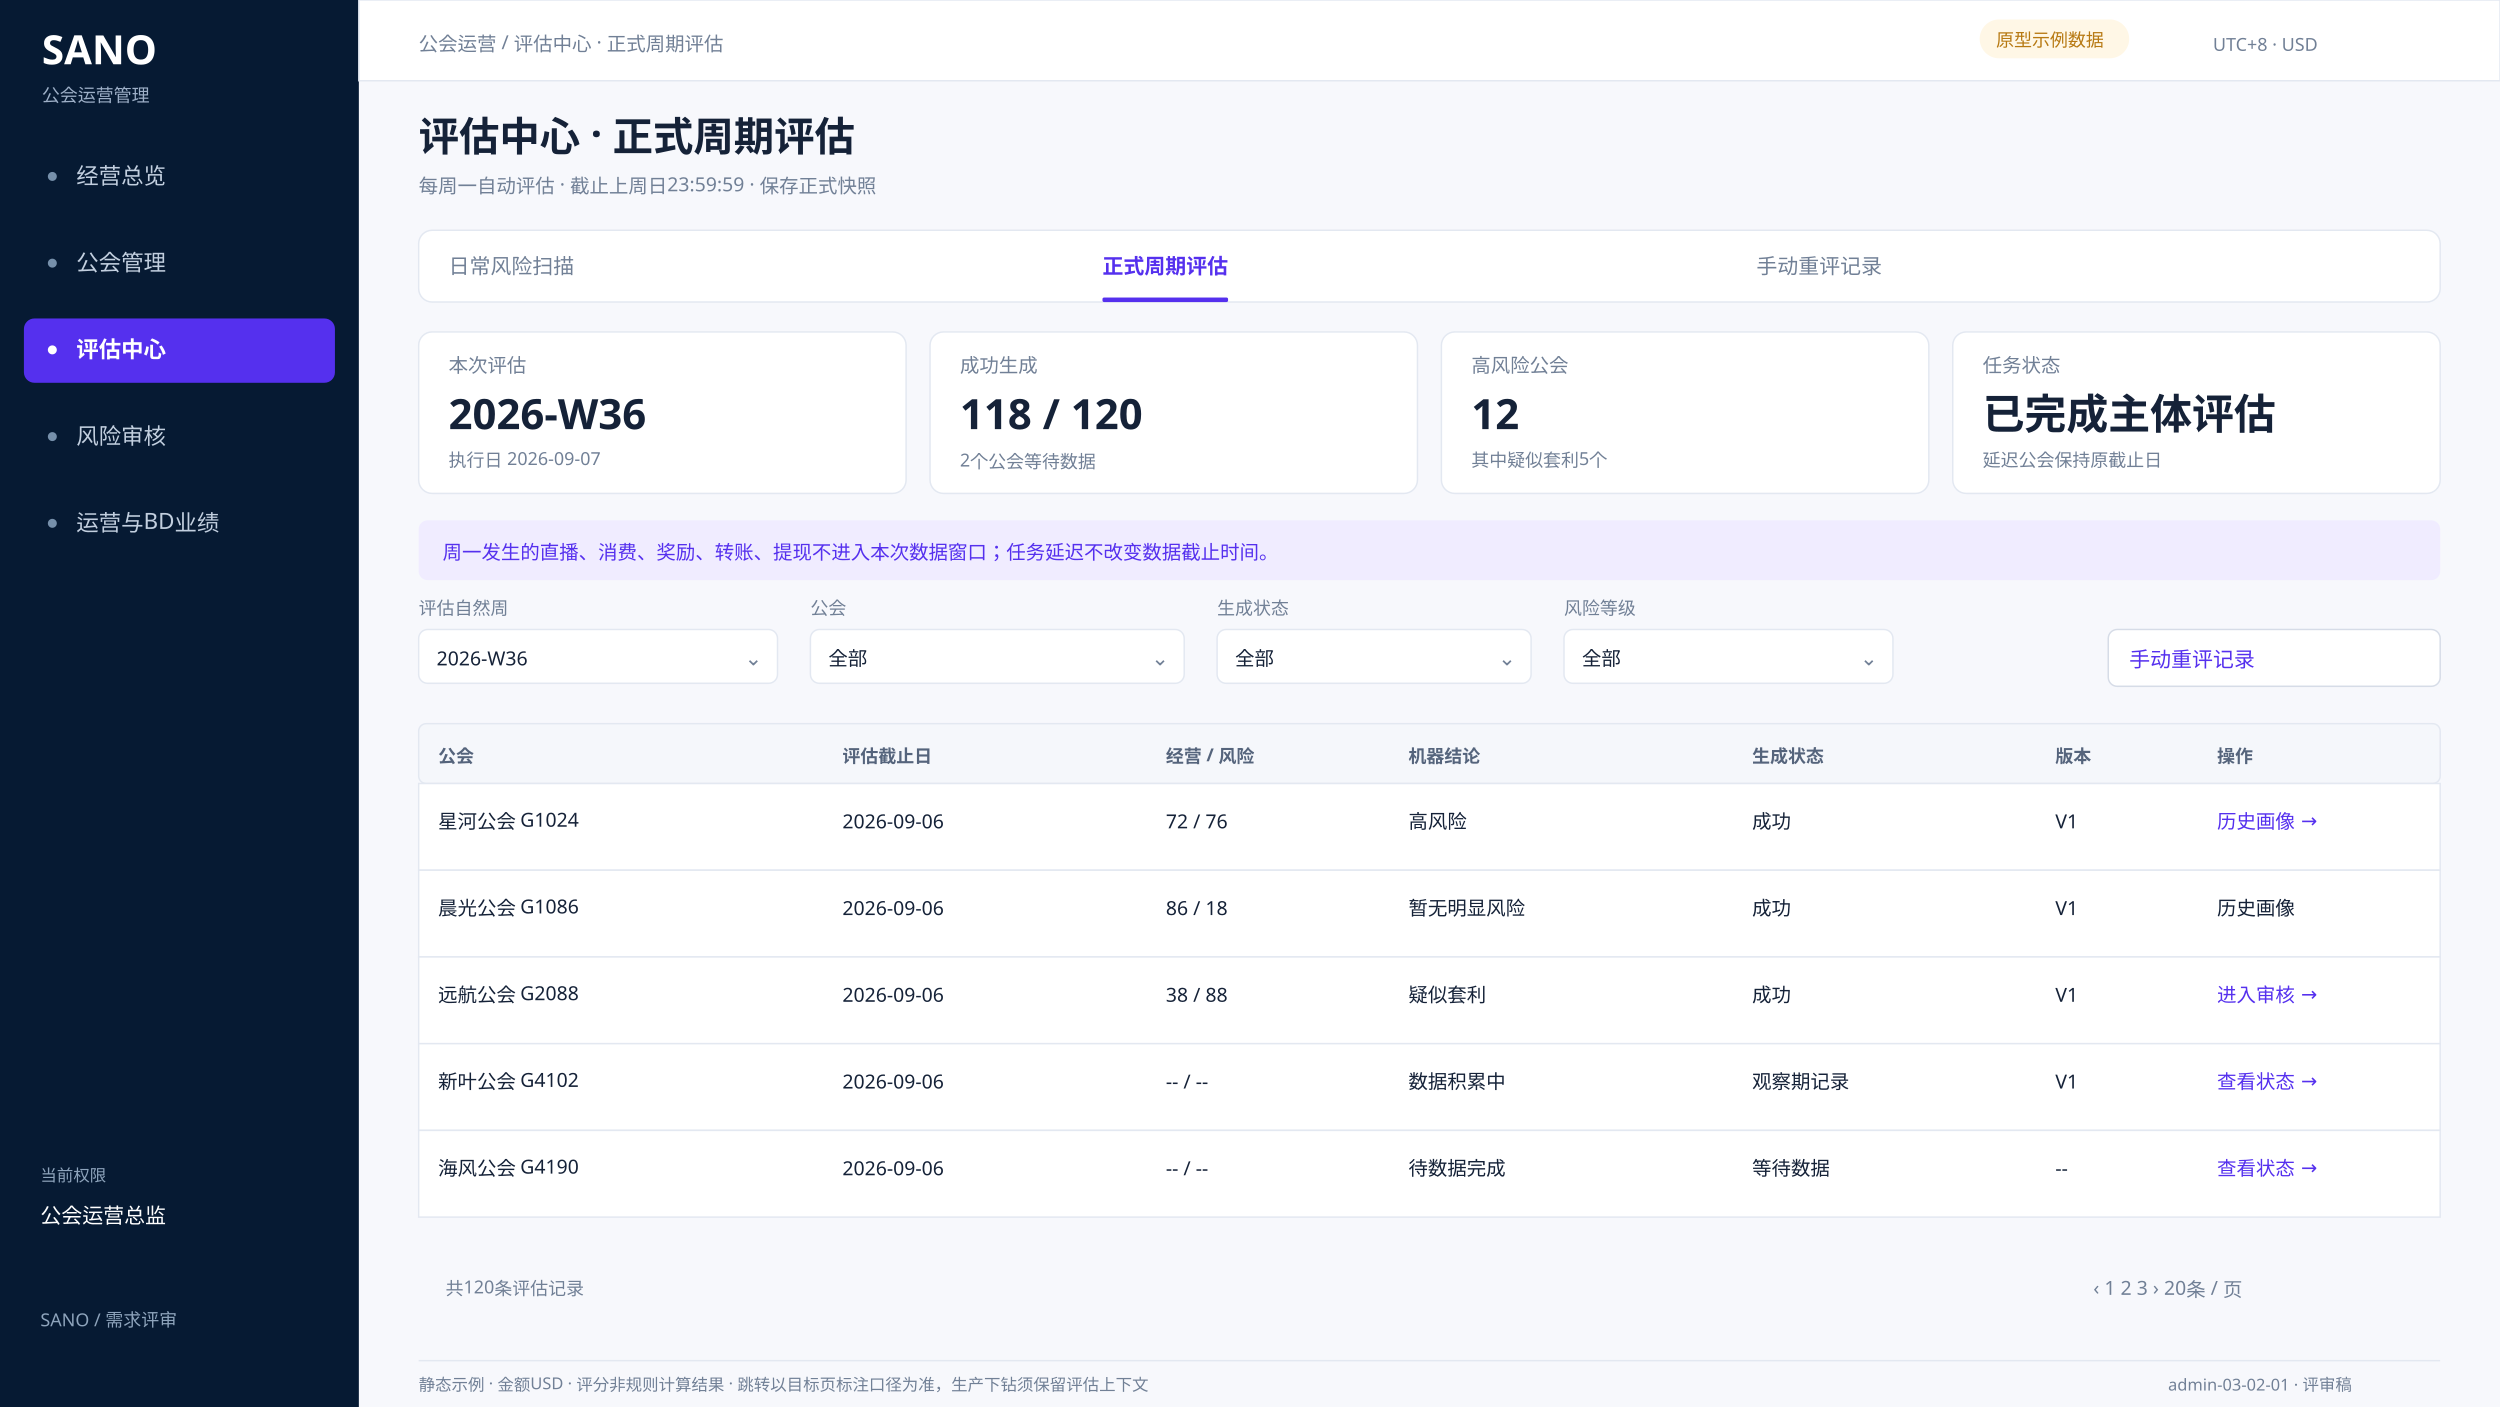
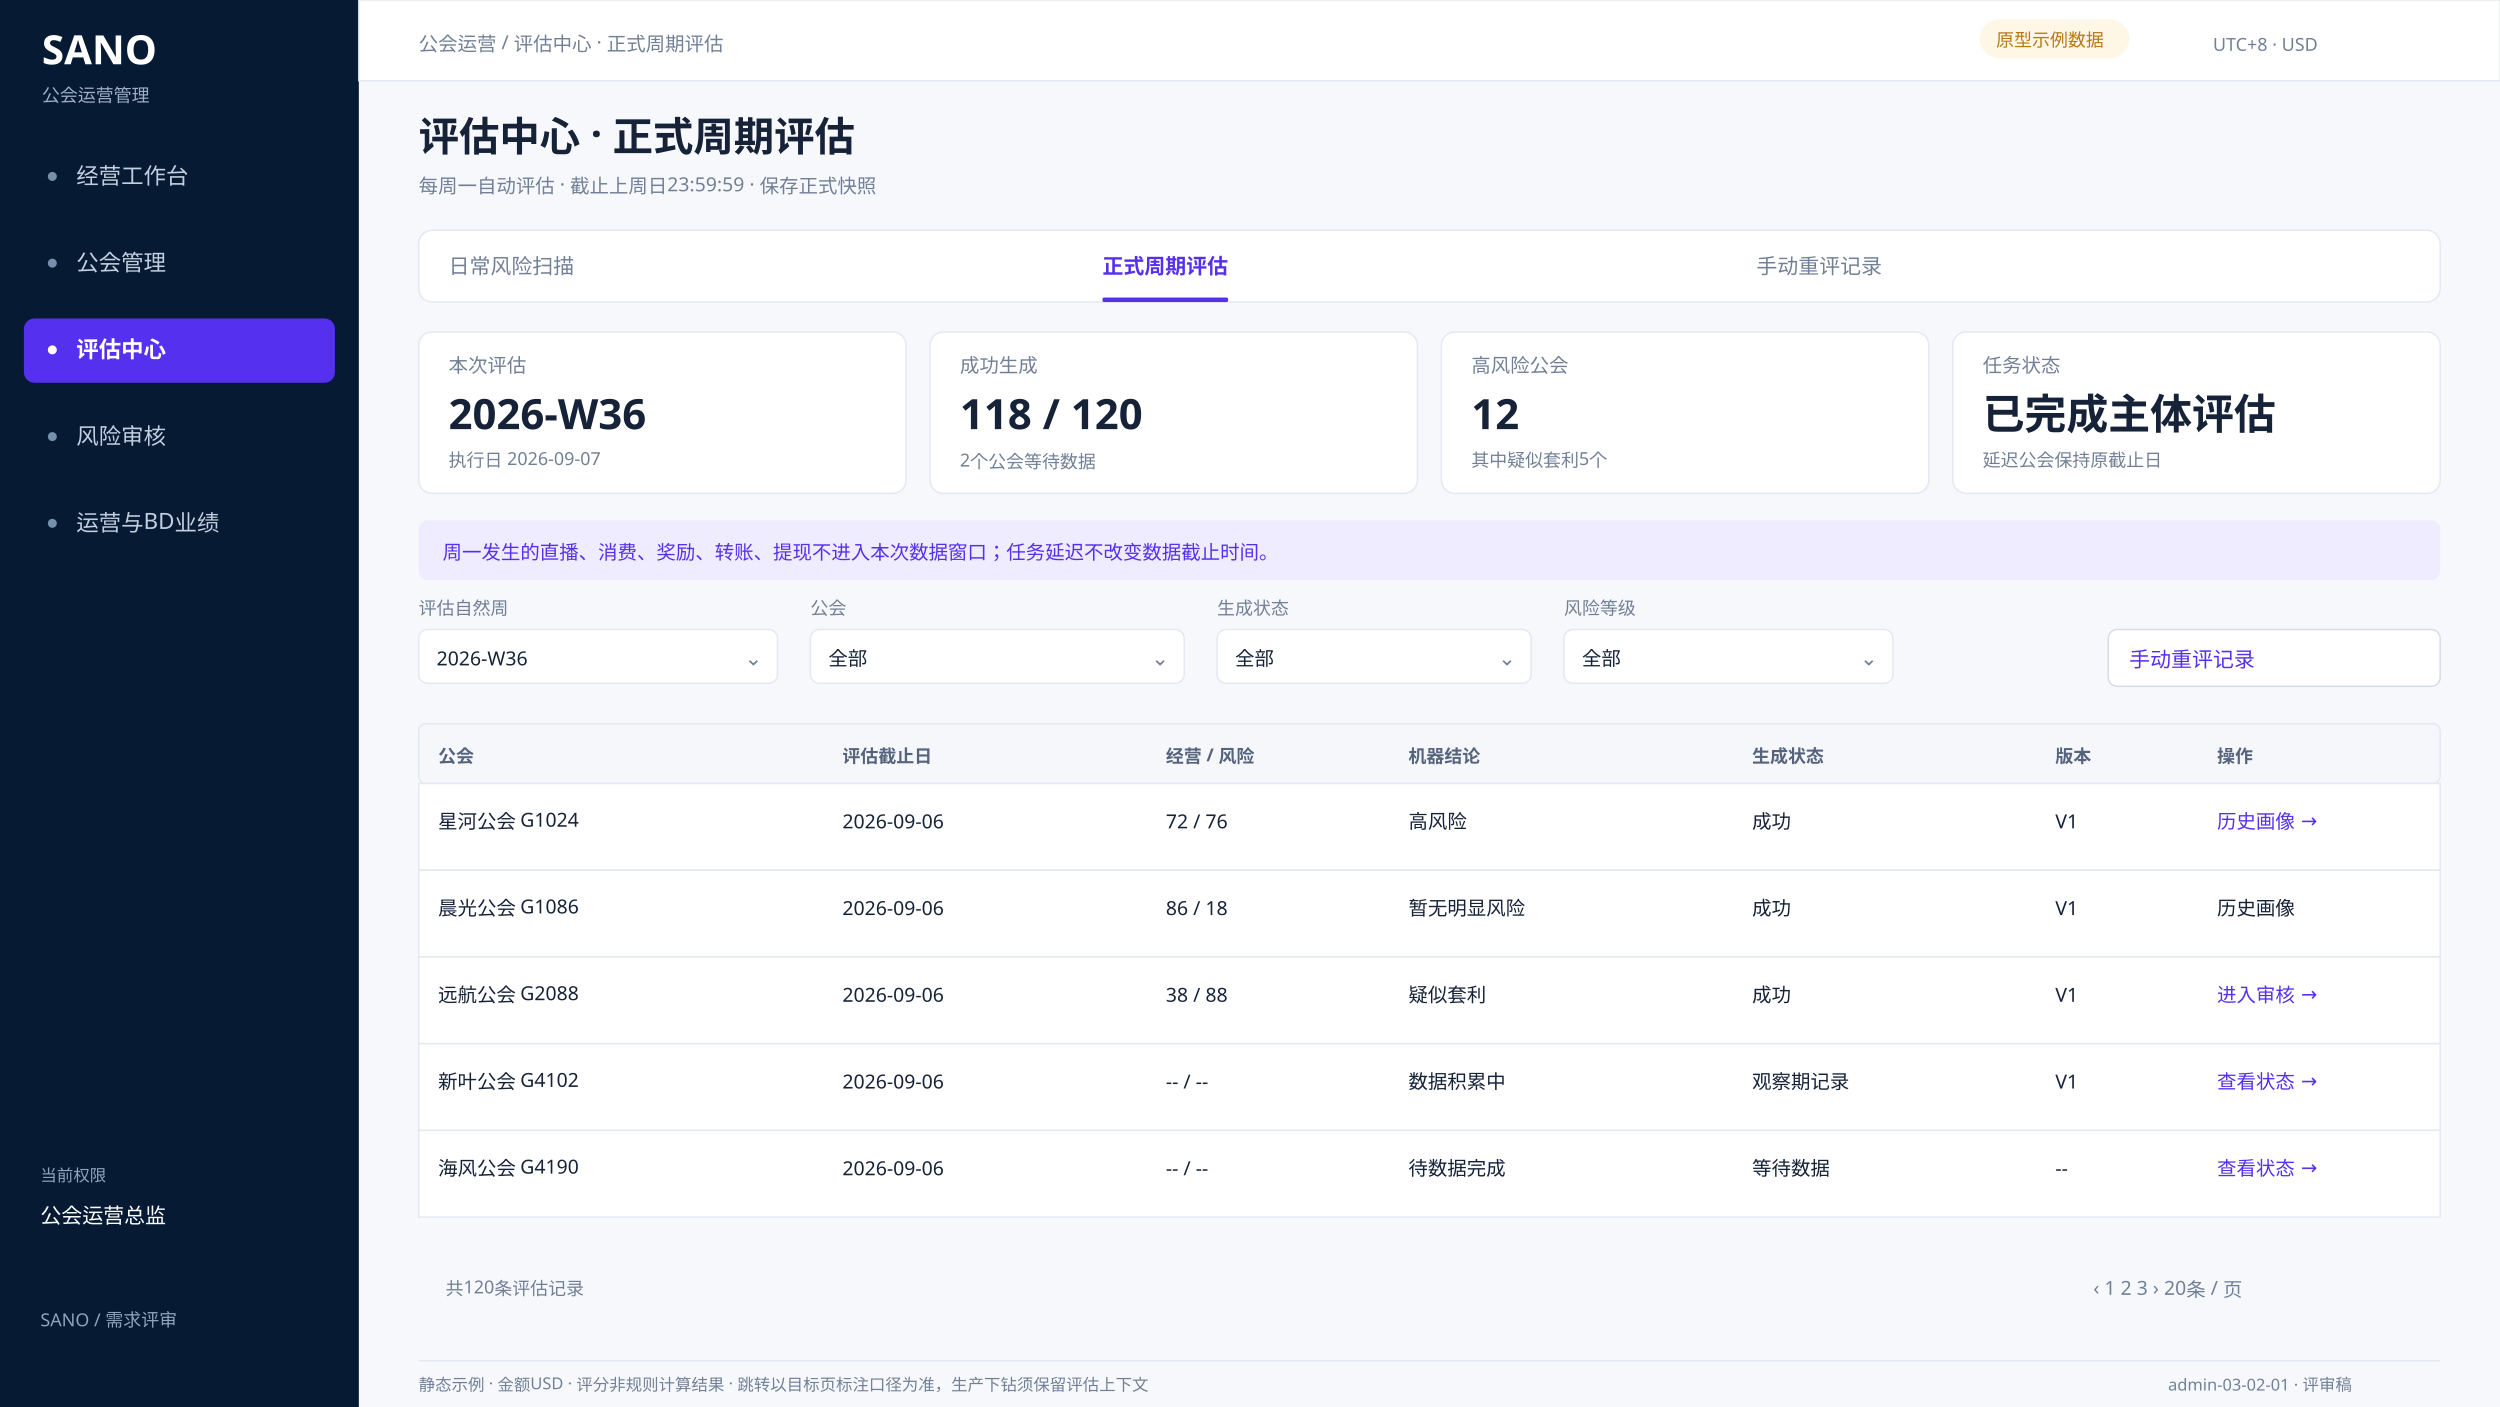
<svg xmlns="http://www.w3.org/2000/svg" width="1672" height="941" viewBox="0 0 1672 941">
  <style>text{font-family:"Microsoft YaHei","Segoe UI",sans-serif}a{cursor:pointer}</style>
  <rect x="0" y="0" width="1672" height="941" rx="0" fill="#F7F8FC" stroke="none" />
  <rect x="0" y="0" width="240" height="941" rx="0" fill="#061A33" stroke="none" />
  <text x="28" y="43" font-size="27" fill="white" font-weight="700">SANO</text>
  <text x="28" y="68" font-size="12" fill="#9DAFC7" font-weight="400">公会运营管理</text>
  <a href="admin-01-01-01-公会经营总览.svg">
    <circle cx="35" cy="118" r="3" fill="#7690AB" />
-     <text x="51" y="123" font-size="15" fill="#C2CFDF" font-weight="400">经营总览</text>
+     <text x="51" y="123" font-size="15" fill="#C2CFDF" font-weight="400">经营工作台</text>
  </a>
  <a href="admin-02-01-01-公会列表.svg">
    <circle cx="35" cy="176" r="3" fill="#7690AB" />
    <text x="51" y="181" font-size="15" fill="#C2CFDF" font-weight="400">公会管理</text>
  </a>
  <a href="admin-03-02-01-正式周期评估记录.svg">
    <rect x="16" y="213" width="208" height="43" rx="7" fill="#5530EE" stroke="none" />
    <circle cx="35" cy="234" r="3" fill="white" />
    <text x="51" y="239" font-size="15" fill="white" font-weight="600">评估中心</text>
  </a>
  <a href="admin-04-01-01-风险审核列表.svg">
    <circle cx="35" cy="292" r="3" fill="#7690AB" />
    <text x="51" y="297" font-size="15" fill="#C2CFDF" font-weight="400">风险审核</text>
  </a>
  <a href="admin-05-01-01-公会运营业绩.svg">
    <circle cx="35" cy="350" r="3" fill="#7690AB" />
    <text x="51" y="355" font-size="15" fill="#C2CFDF" font-weight="400">运营与BD业绩</text>
  </a>
  <text x="27" y="790" font-size="11" fill="#8EA4BC" font-weight="400">当前权限</text>
  <text x="27" y="818" font-size="14" fill="white" font-weight="400">公会运营总监</text>
  <text x="27" y="887" font-size="12" fill="#8EA4BC" font-weight="400">SANO / 需求评审</text>
  <rect x="240" y="0" width="1432" height="54" rx="0" fill="white" stroke="#E3E8F1" />
  <text x="280" y="34" font-size="13" fill="#718096" font-weight="400">公会运营  /  评估中心 · 正式周期评估</text>
  <rect x="1324" y="13" width="100" height="26" rx="13" fill="#FFF7E6" stroke="none" />
  <text x="1335" y="31" font-size="12" fill="#B77912" font-weight="500">原型示例数据</text>
  <text x="1480" y="34" font-size="12" fill="#718096" font-weight="400">UTC+8   ·   USD</text>
  <text x="280" y="101" font-size="27" fill="#152238" font-weight="650">评估中心 · 正式周期评估</text>
  <text x="280" y="129" font-size="13" fill="#718096" font-weight="400">每周一自动评估 · 截止上周日23:59:59 · 保存正式快照</text>
  <line x1="280" y1="910" x2="1632" y2="910" stroke="#E3E8F1" />
  <text x="280" y="930" font-size="11" fill="#718096" font-weight="400">静态示例 · 金额USD · 评分非规则计算结果 · 跳转以目标页标注口径为准，生产下钻须保留评估上下文</text>
  <text x="1450" y="930" font-size="11" fill="#718096" font-weight="400">admin-03-02-01 · 评审稿</text>
  <rect x="280" y="154" width="1352" height="48" rx="9" fill="white" stroke="#E3E8F1" />
  <a href="admin-03-01-01-日常风险扫描记录.svg">
    <text x="300" y="183" font-size="14" fill="#718096" font-weight="400">日常风险扫描</text>
  </a>
  <a href="admin-03-02-01-正式周期评估记录.svg">
    <text x="737.333" y="183" font-size="14" fill="#5530EE" font-weight="600">正式周期评估</text>
    <rect x="737.333" y="199" width="84" height="3" rx="1" fill="#5530EE" stroke="none" />
  </a>
  <a href="admin-03-03-01-手动重评记录.svg">
    <text x="1174.667" y="183" font-size="14" fill="#718096" font-weight="400">手动重评记录</text>
  </a>
  <rect x="280" y="222" width="326" height="108" rx="9" fill="white" stroke="#E3E8F1" />
  <text x="300" y="249" font-size="13" fill="#718096" font-weight="400">本次评估</text>
  <text x="300" y="287" font-size="28" fill="#152238" font-weight="600">2026-W36</text>
  <text x="300" y="312" font-size="12" fill="#718096" font-weight="400">执行日 2026-09-07</text>
  <rect x="622" y="222" width="326" height="108" rx="9" fill="white" stroke="#E3E8F1" />
  <text x="642" y="249" font-size="13" fill="#718096" font-weight="400">成功生成</text>
  <text x="642" y="287" font-size="28" fill="#152238" font-weight="600">118 / 120</text>
  <text x="642" y="312" font-size="12" fill="#718096" font-weight="400">2个公会等待数据</text>
  <rect x="964" y="222" width="326" height="108" rx="9" fill="white" stroke="#E3E8F1" />
  <text x="984" y="249" font-size="13" fill="#718096" font-weight="400">高风险公会</text>
  <text x="984" y="287" font-size="28" fill="#152238" font-weight="600">12</text>
  <text x="984" y="312" font-size="12" fill="#718096" font-weight="400">其中疑似套利5个</text>
  <rect x="1306" y="222" width="326" height="108" rx="9" fill="white" stroke="#E3E8F1" />
  <text x="1326" y="249" font-size="13" fill="#718096" font-weight="400">任务状态</text>
  <text x="1326" y="287" font-size="28" fill="#152238" font-weight="600">已完成主体评估</text>
  <text x="1326" y="312" font-size="12" fill="#718096" font-weight="400">延迟公会保持原截止日</text>
  <rect x="280" y="348" width="1352" height="40" rx="6" fill="#F0ECFF" stroke="none" />
  <text x="296" y="374" font-size="13" fill="#5530EE" font-weight="400">周一发生的直播、消费、奖励、转账、提现不进入本次数据窗口；任务延迟不改变数据截止时间。</text>
  <text x="280" y="411" font-size="12" fill="#718096" font-weight="400">评估自然周</text>
  <rect x="280" y="421" width="240" height="36" rx="6" fill="white" stroke="#E3E8F1" />
  <text x="292" y="445" font-size="13" fill="#152238" font-weight="400">2026-W36</text>
  <text x="498" y="445" font-size="14" fill="#718096" font-weight="400">⌄</text>
  <text x="542" y="411" font-size="12" fill="#718096" font-weight="400">公会</text>
  <rect x="542" y="421" width="250" height="36" rx="6" fill="white" stroke="#E3E8F1" />
  <text x="554" y="445" font-size="13" fill="#152238" font-weight="400">全部</text>
  <text x="770" y="445" font-size="14" fill="#718096" font-weight="400">⌄</text>
  <text x="814" y="411" font-size="12" fill="#718096" font-weight="400">生成状态</text>
  <rect x="814" y="421" width="210" height="36" rx="6" fill="white" stroke="#E3E8F1" />
  <text x="826" y="445" font-size="13" fill="#152238" font-weight="400">全部</text>
  <text x="1002" y="445" font-size="14" fill="#718096" font-weight="400">⌄</text>
  <text x="1046" y="411" font-size="12" fill="#718096" font-weight="400">风险等级</text>
  <rect x="1046" y="421" width="220" height="36" rx="6" fill="white" stroke="#E3E8F1" />
  <text x="1058" y="445" font-size="13" fill="#152238" font-weight="400">全部</text>
  <text x="1244" y="445" font-size="14" fill="#718096" font-weight="400">⌄</text>
  <a href="admin-03-03-01-手动重评记录.svg">
    <rect x="1410" y="421" width="222" height="38" rx="6" fill="white" stroke="#D6DCE7" />
    <text x="1424" y="446" font-size="14" fill="#5530EE" font-weight="500">手动重评记录</text>
  </a>
  <rect x="280" y="484" width="1352" height="40" rx="5" fill="#F5F7FB" stroke="#E3E8F1" />
  <text x="293" y="510" font-size="12" fill="#55647C" font-weight="600">公会</text>
  <text x="563.4" y="510" font-size="12" fill="#55647C" font-weight="600">评估截止日</text>
  <text x="779.72" y="510" font-size="12" fill="#55647C" font-weight="600">经营 / 风险</text>
  <text x="941.96" y="510" font-size="12" fill="#55647C" font-weight="600">机器结论</text>
  <text x="1171.8" y="510" font-size="12" fill="#55647C" font-weight="600">生成状态</text>
  <text x="1374.6" y="510" font-size="12" fill="#55647C" font-weight="600">版本</text>
  <text x="1482.76" y="510" font-size="12" fill="#55647C" font-weight="600">操作</text>
  <rect x="280" y="524" width="1352" height="58" rx="0" fill="white" stroke="#E3E8F1" />
  <text x="293" y="554" font-size="13" fill="#152238" font-weight="400">星河公会 G1024</text>
  <text x="563.4" y="554" font-size="13" fill="#152238" font-weight="400">2026-09-06</text>
  <text x="779.72" y="554" font-size="13" fill="#152238" font-weight="400">72 / 76</text>
  <text x="941.96" y="554" font-size="13" fill="#152238" font-weight="400">高风险</text>
  <text x="1171.8" y="554" font-size="13" fill="#152238" font-weight="400">成功</text>
  <text x="1374.6" y="554" font-size="13" fill="#152238" font-weight="400">V1</text>
  <a href="admin-02-02-02-公会画像历史评估状态.svg">
    <text x="1482.76" y="554" font-size="13" fill="#5530EE" font-weight="400">历史画像 →</text>
  </a>
  <rect x="280" y="582" width="1352" height="58" rx="0" fill="white" stroke="#E3E8F1" />
  <text x="293" y="612" font-size="13" fill="#152238" font-weight="400">晨光公会 G1086</text>
  <text x="563.4" y="612" font-size="13" fill="#152238" font-weight="400">2026-09-06</text>
  <text x="779.72" y="612" font-size="13" fill="#152238" font-weight="400">86 / 18</text>
  <text x="941.96" y="612" font-size="13" fill="#152238" font-weight="400">暂无明显风险</text>
  <text x="1171.8" y="612" font-size="13" fill="#152238" font-weight="400">成功</text>
  <text x="1374.6" y="612" font-size="13" fill="#152238" font-weight="400">V1</text>
  <text x="1482.76" y="612" font-size="13" fill="#152238" font-weight="400">历史画像</text>
  <rect x="280" y="640" width="1352" height="58" rx="0" fill="white" stroke="#E3E8F1" />
  <text x="293" y="670" font-size="13" fill="#152238" font-weight="400">远航公会 G2088</text>
  <text x="563.4" y="670" font-size="13" fill="#152238" font-weight="400">2026-09-06</text>
  <text x="779.72" y="670" font-size="13" fill="#152238" font-weight="400">38 / 88</text>
  <text x="941.96" y="670" font-size="13" fill="#152238" font-weight="400">疑似套利</text>
  <text x="1171.8" y="670" font-size="13" fill="#152238" font-weight="400">成功</text>
  <text x="1374.6" y="670" font-size="13" fill="#152238" font-weight="400">V1</text>
  <a href="admin-04-01-01-风险审核列表.svg">
    <text x="1482.76" y="670" font-size="13" fill="#5530EE" font-weight="400">进入审核 →</text>
  </a>
  <rect x="280" y="698" width="1352" height="58" rx="0" fill="white" stroke="#E3E8F1" />
  <text x="293" y="728" font-size="13" fill="#152238" font-weight="400">新叶公会 G4102</text>
  <text x="563.4" y="728" font-size="13" fill="#152238" font-weight="400">2026-09-06</text>
  <text x="779.72" y="728" font-size="13" fill="#152238" font-weight="400">-- / --</text>
  <text x="941.96" y="728" font-size="13" fill="#152238" font-weight="400">数据积累中</text>
  <text x="1171.8" y="728" font-size="13" fill="#152238" font-weight="400">观察期记录</text>
  <text x="1374.6" y="728" font-size="13" fill="#152238" font-weight="400">V1</text>
  <a href="admin-02-02-04-公会画像数据积累与异常状态示例.svg">
    <text x="1482.76" y="728" font-size="13" fill="#5530EE" font-weight="400">查看状态 →</text>
  </a>
  <rect x="280" y="756" width="1352" height="58" rx="0" fill="white" stroke="#E3E8F1" />
  <text x="293" y="786" font-size="13" fill="#152238" font-weight="400">海风公会 G4190</text>
  <text x="563.4" y="786" font-size="13" fill="#152238" font-weight="400">2026-09-06</text>
  <text x="779.72" y="786" font-size="13" fill="#152238" font-weight="400">-- / --</text>
  <text x="941.96" y="786" font-size="13" fill="#152238" font-weight="400">待数据完成</text>
  <text x="1171.8" y="786" font-size="13" fill="#152238" font-weight="400">等待数据</text>
  <text x="1374.6" y="786" font-size="13" fill="#152238" font-weight="400">--</text>
  <a href="admin-02-02-04-公会画像数据积累与异常状态示例.svg">
    <text x="1482.76" y="786" font-size="13" fill="#5530EE" font-weight="400">查看状态 →</text>
  </a>
  <text x="298" y="866" font-size="12" fill="#718096" font-weight="400">共120条评估记录</text>
  <text x="1400" y="866" font-size="13" fill="#718096" font-weight="400">‹    1    2    3    ›    20条 / 页</text>
</svg>
